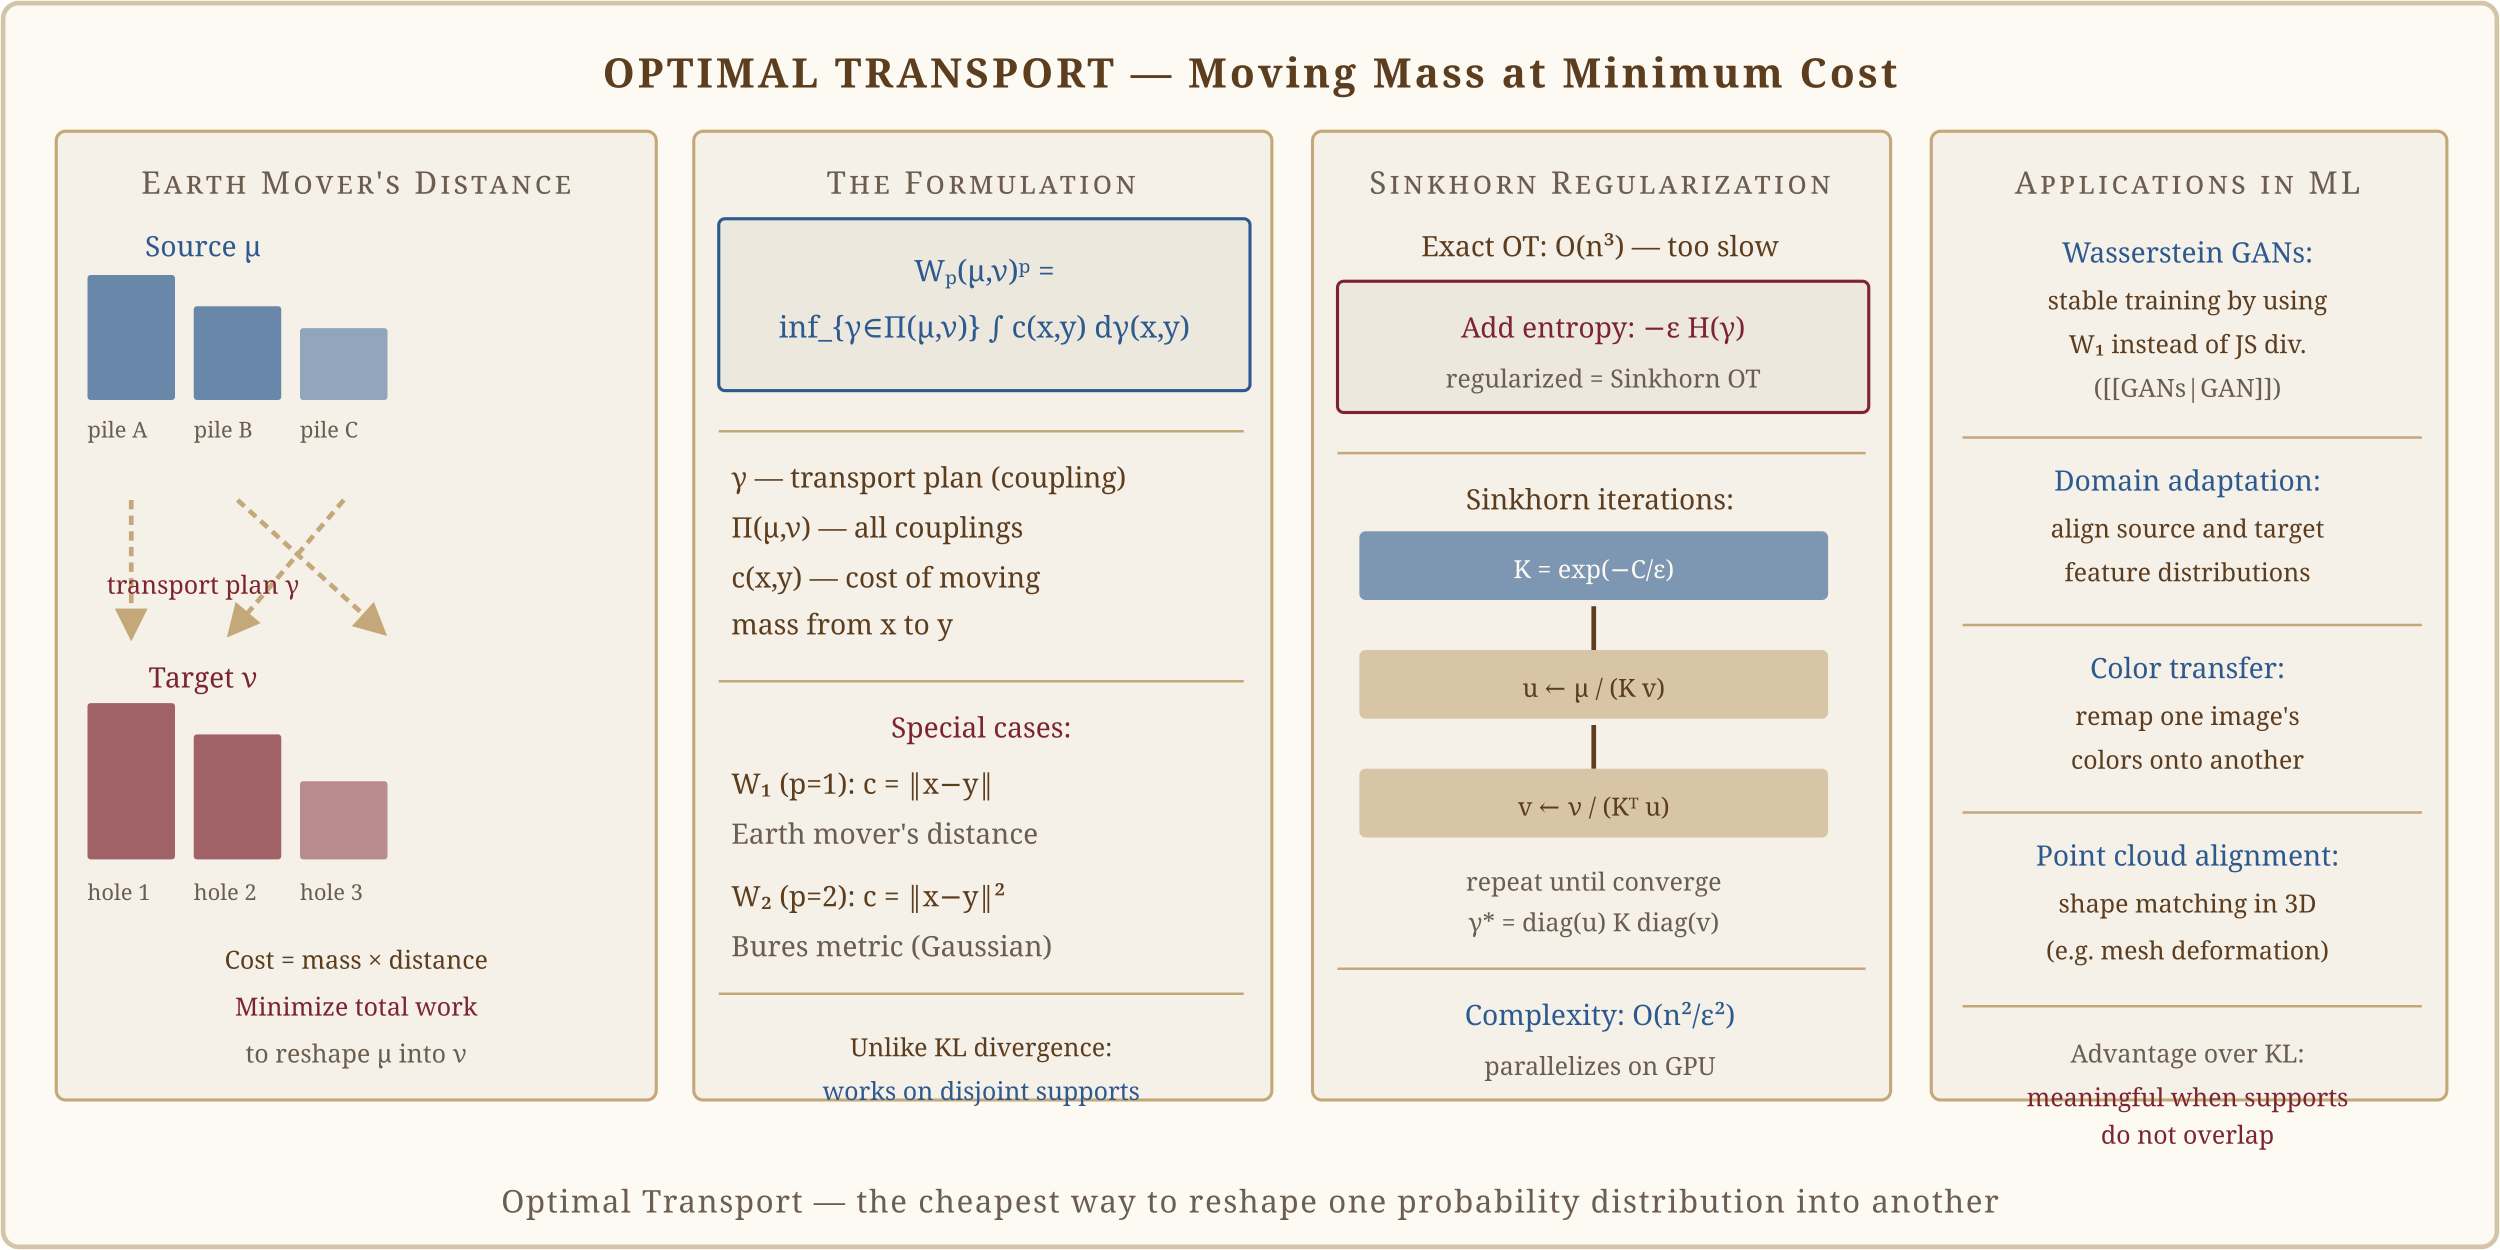
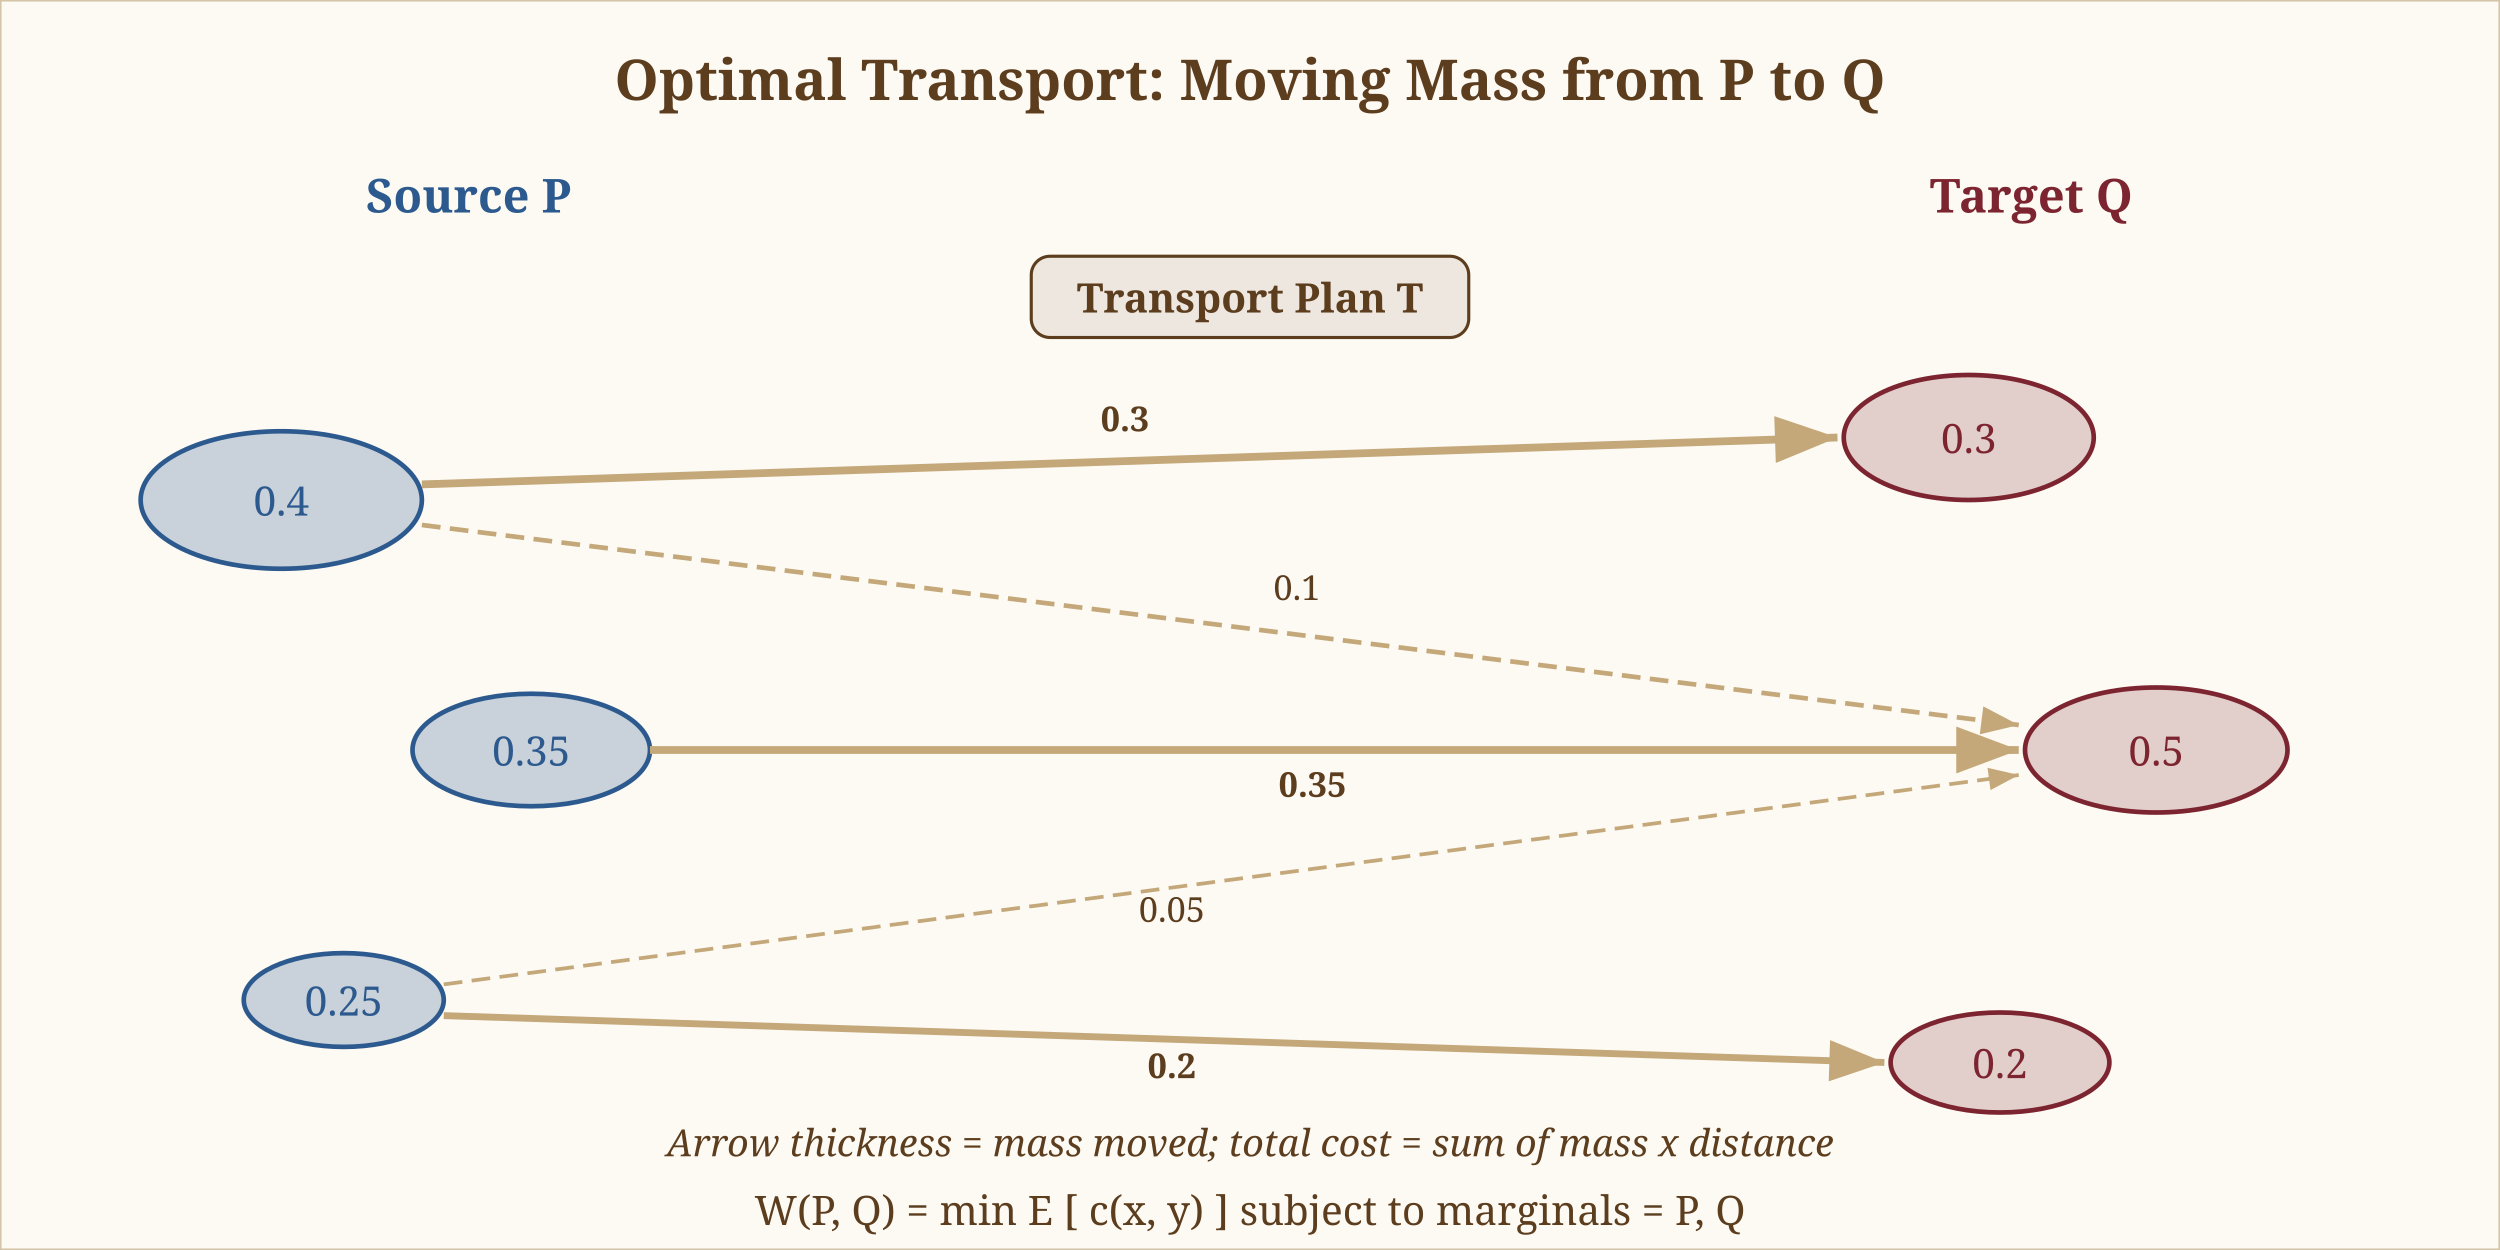
- <svg xmlns="http://www.w3.org/2000/svg" viewBox="0 0 800 400" style="font-family:Georgia,serif;">
-   <rect x="1" y="1" width="798" height="398" fill="#FDFAF4" stroke="#D4C5A9" stroke-width="1.5" rx="5" />
-   <text x="400" y="28" text-anchor="middle" font-size="13" font-weight="bold" fill="#5C3D1E" letter-spacing="1">OPTIMAL TRANSPORT — Moving Mass at Minimum Cost</text>
-   <rect x="18" y="42" width="192" height="310" fill="#F5F0E8" stroke="#C4A87A" stroke-width="1" rx="3" />
-   <text x="114" y="62" text-anchor="middle" font-size="10" letter-spacing="1" fill="#6B5D4F" font-variant="small-caps">Earth Mover's Distance</text>
-   <text x="65" y="82" text-anchor="middle" font-size="9" fill="#2D5A8E">Source μ</text>
-   <rect x="28" y="88" width="28" height="40" fill="#2D5A8E" opacity="0.7" rx="1" />
-   <rect x="62" y="98" width="28" height="30" fill="#2D5A8E" opacity="0.7" rx="1" />
-   <rect x="96" y="105" width="28" height="23" fill="#2D5A8E" opacity="0.5" rx="1" />
-   <text x="28" y="140" font-size="7" fill="#6B5D4F">pile A</text>
-   <text x="62" y="140" font-size="7" fill="#6B5D4F">pile B</text>
-   <text x="96" y="140" font-size="7" fill="#6B5D4F">pile C</text>
-   <line x1="42" y1="160" x2="42" y2="200" stroke="#C4A87A" stroke-width="1.5" stroke-dasharray="3,2" marker-end="url(#arr5)" />
-   <line x1="76" y1="160" x2="120" y2="200" stroke="#C4A87A" stroke-width="1.5" stroke-dasharray="3,2" marker-end="url(#arr6)" />
-   <line x1="110" y1="160" x2="76" y2="200" stroke="#C4A87A" stroke-width="1.5" stroke-dasharray="3,2" marker-end="url(#arr7)" />
+ <svg xmlns="http://www.w3.org/2000/svg" viewBox="0 0 800 400" font-family="Georgia,serif">
+   <rect width="800" height="400" fill="#FDFAF4" stroke="#D4C5A9" stroke-width="1" />
+   <text x="400" y="32" text-anchor="middle" fill="#5C3D1E" font-size="18" font-weight="bold">Optimal Transport: Moving Mass from P to Q</text>
  <defs>
-     <marker id="arr5" markerWidth="7" markerHeight="7" refX="3.5" refY="3.5" orient="auto">
-       <path d="M0,0 L7,3.5 L0,7 Z" fill="#C4A87A" />
-     </marker>
-     <marker id="arr6" markerWidth="7" markerHeight="7" refX="3.5" refY="3.5" orient="auto">
-       <path d="M0,0 L7,3.5 L0,7 Z" fill="#C4A87A" />
-     </marker>
-     <marker id="arr7" markerWidth="7" markerHeight="7" refX="3.5" refY="3.5" orient="auto">
-       <path d="M0,0 L7,3.5 L0,7 Z" fill="#C4A87A" />
+     <marker id="arrowhead" markerWidth="8" markerHeight="6" refX="8" refY="3" orient="auto">
+       <polygon points="0 0, 8 3, 0 6" fill="#C4A87A" />
    </marker>
  </defs>
-   <text x="65" y="190" text-anchor="middle" font-size="8" fill="#7C2530">transport plan γ</text>
-   <text x="65" y="220" text-anchor="middle" font-size="9" fill="#7C2530">Target ν</text>
-   <rect x="28" y="225" width="28" height="50" fill="#7C2530" opacity="0.7" rx="1" />
-   <rect x="62" y="235" width="28" height="40" fill="#7C2530" opacity="0.7" rx="1" />
-   <rect x="96" y="250" width="28" height="25" fill="#7C2530" opacity="0.5" rx="1" />
-   <text x="28" y="288" font-size="7" fill="#6B5D4F">hole 1</text>
-   <text x="62" y="288" font-size="7" fill="#6B5D4F">hole 2</text>
-   <text x="96" y="288" font-size="7" fill="#6B5D4F">hole 3</text>
-   <text x="114" y="310" text-anchor="middle" font-size="8" fill="#5C3D1E">Cost = mass × distance</text>
-   <text x="114" y="325" text-anchor="middle" font-size="8" fill="#7C2530">Minimize total work</text>
-   <text x="114" y="340" text-anchor="middle" font-size="8" fill="#6B5D4F">to reshape μ into ν</text>
-   <rect x="222" y="42" width="185" height="310" fill="#F5F0E8" stroke="#C4A87A" stroke-width="1" rx="3" />
-   <text x="314" y="62" text-anchor="middle" font-size="10" letter-spacing="1" fill="#6B5D4F" font-variant="small-caps">The Formulation</text>
-   <rect x="230" y="70" width="170" height="55" fill="#EDE8DE" stroke="#2D5A8E" stroke-width="1" rx="2" />
-   <text x="315" y="90" text-anchor="middle" font-size="9.5" fill="#2D5A8E">Wₚ(μ,ν)ᵖ = </text>
-   <text x="315" y="108" text-anchor="middle" font-size="9.5" fill="#2D5A8E">inf_{γ∈Π(μ,ν)} ∫ c(x,y) dγ(x,y)</text>
-   <line x1="230" y1="138" x2="398" y2="138" stroke="#C4A87A" stroke-width="0.8" />
-   <text x="234" y="156" font-size="9" fill="#5C3D1E">γ — transport plan (coupling)</text>
-   <text x="234" y="172" font-size="9" fill="#5C3D1E">Π(μ,ν) — all couplings</text>
-   <text x="234" y="188" font-size="9" fill="#5C3D1E">c(x,y) — cost of moving</text>
-   <text x="234" y="203" font-size="9" fill="#5C3D1E">   mass from x to y</text>
-   <line x1="230" y1="218" x2="398" y2="218" stroke="#C4A87A" stroke-width="0.8" />
-   <text x="314" y="236" text-anchor="middle" font-size="9" fill="#7C2530">Special cases:</text>
-   <text x="234" y="254" font-size="9" fill="#5C3D1E">W₁ (p=1): c = ‖x−y‖</text>
-   <text x="234" y="270" font-size="9" fill="#6B5D4F">Earth mover's distance</text>
-   <text x="234" y="290" font-size="9" fill="#5C3D1E">W₂ (p=2): c = ‖x−y‖²</text>
-   <text x="234" y="306" font-size="9" fill="#6B5D4F">Bures metric (Gaussian)</text>
-   <line x1="230" y1="318" x2="398" y2="318" stroke="#C4A87A" stroke-width="0.8" />
-   <text x="314" y="338" text-anchor="middle" font-size="8" fill="#5C3D1E">Unlike KL divergence:</text>
-   <text x="314" y="352" text-anchor="middle" font-size="8" fill="#2D5A8E">works on disjoint supports</text>
-   <rect x="420" y="42" width="185" height="310" fill="#F5F0E8" stroke="#C4A87A" stroke-width="1" rx="3" />
-   <text x="512" y="62" text-anchor="middle" font-size="10" letter-spacing="1" fill="#6B5D4F" font-variant="small-caps">Sinkhorn Regularization</text>
-   <text x="512" y="82" text-anchor="middle" font-size="9" fill="#5C3D1E">Exact OT: O(n³) — too slow</text>
-   <rect x="428" y="90" width="170" height="42" fill="#EDE8DE" stroke="#7C2530" stroke-width="1" rx="2" />
-   <text x="513" y="108" text-anchor="middle" font-size="9" fill="#7C2530">Add entropy: −ε H(γ)</text>
-   <text x="513" y="124" text-anchor="middle" font-size="8" fill="#6B5D4F">regularized = Sinkhorn OT</text>
-   <line x1="428" y1="145" x2="597" y2="145" stroke="#C4A87A" stroke-width="0.8" />
-   <text x="512" y="163" text-anchor="middle" font-size="9" fill="#5C3D1E">Sinkhorn iterations:</text>
-   <rect x="435" y="170" width="150" height="22" fill="#2D5A8E" opacity="0.6" rx="2" />
-   <text x="510" y="185" text-anchor="middle" font-size="8" fill="#FDFAF4">K = exp(−C/ε)</text>
-   <line x1="510" y1="194" x2="510" y2="208" stroke="#5C3D1E" stroke-width="1.5" />
-   <rect x="435" y="208" width="150" height="22" fill="#C4A87A" opacity="0.6" rx="2" />
-   <text x="510" y="223" text-anchor="middle" font-size="8" fill="#5C3D1E">u ← μ / (K v)</text>
-   <line x1="510" y1="232" x2="510" y2="246" stroke="#5C3D1E" stroke-width="1.5" />
-   <rect x="435" y="246" width="150" height="22" fill="#C4A87A" opacity="0.6" rx="2" />
-   <text x="510" y="261" text-anchor="middle" font-size="8" fill="#5C3D1E">v ← ν / (Kᵀ u)</text>
-   <line x1="510" y1="270" x2="510" y2="270" stroke="#5C3D1E" stroke-width="1.5" />
-   <text x="510" y="285" text-anchor="middle" font-size="8" fill="#6B5D4F">repeat until converge</text>
-   <text x="510" y="298" text-anchor="middle" font-size="8" fill="#6B5D4F">γ* = diag(u) K diag(v)</text>
-   <line x1="428" y1="310" x2="597" y2="310" stroke="#C4A87A" stroke-width="0.8" />
-   <text x="512" y="328" text-anchor="middle" font-size="9" fill="#2D5A8E">Complexity: O(n²/ε²)</text>
-   <text x="512" y="344" text-anchor="middle" font-size="8" fill="#6B5D4F">parallelizes on GPU</text>
-   <rect x="618" y="42" width="165" height="310" fill="#F5F0E8" stroke="#C4A87A" stroke-width="1" rx="3" />
-   <text x="700" y="62" text-anchor="middle" font-size="10" letter-spacing="1" fill="#6B5D4F" font-variant="small-caps">Applications in ML</text>
-   <text x="700" y="84" text-anchor="middle" font-size="9" fill="#2D5A8E">Wasserstein GANs:</text>
-   <text x="700" y="99" text-anchor="middle" font-size="8" fill="#5C3D1E">stable training by using</text>
-   <text x="700" y="113" text-anchor="middle" font-size="8" fill="#5C3D1E">W₁ instead of JS div.</text>
-   <text x="700" y="127" text-anchor="middle" font-size="8" fill="#6B5D4F">([[GANs|GAN]])</text>
-   <line x1="628" y1="140" x2="775" y2="140" stroke="#C4A87A" stroke-width="0.8" />
-   <text x="700" y="157" text-anchor="middle" font-size="9" fill="#2D5A8E">Domain adaptation:</text>
-   <text x="700" y="172" text-anchor="middle" font-size="8" fill="#5C3D1E">align source and target</text>
-   <text x="700" y="186" text-anchor="middle" font-size="8" fill="#5C3D1E">feature distributions</text>
-   <line x1="628" y1="200" x2="775" y2="200" stroke="#C4A87A" stroke-width="0.8" />
-   <text x="700" y="217" text-anchor="middle" font-size="9" fill="#2D5A8E">Color transfer:</text>
-   <text x="700" y="232" text-anchor="middle" font-size="8" fill="#5C3D1E">remap one image's</text>
-   <text x="700" y="246" text-anchor="middle" font-size="8" fill="#5C3D1E">colors onto another</text>
-   <line x1="628" y1="260" x2="775" y2="260" stroke="#C4A87A" stroke-width="0.8" />
-   <text x="700" y="277" text-anchor="middle" font-size="9" fill="#2D5A8E">Point cloud alignment:</text>
-   <text x="700" y="292" text-anchor="middle" font-size="8" fill="#5C3D1E">shape matching in 3D</text>
-   <text x="700" y="307" text-anchor="middle" font-size="8" fill="#5C3D1E">(e.g. mesh deformation)</text>
-   <line x1="628" y1="322" x2="775" y2="322" stroke="#C4A87A" stroke-width="0.8" />
-   <text x="700" y="340" text-anchor="middle" font-size="8" fill="#6B5D4F">Advantage over KL:</text>
-   <text x="700" y="354" text-anchor="middle" font-size="8" fill="#7C2530">meaningful when supports</text>
-   <text x="700" y="366" text-anchor="middle" font-size="8" fill="#7C2530">do not overlap</text>
-   <text x="400" y="388" text-anchor="middle" font-size="10" fill="#6B5D4F" letter-spacing="0.5">Optimal Transport — the cheapest way to reshape one probability distribution into another</text>
+   <text x="150" y="68" text-anchor="middle" fill="#2D5A8E" font-size="15" font-weight="bold">Source P</text>
+   <ellipse cx="90" cy="160" rx="45" ry="22" fill="#2D5A8E" fill-opacity="0.25" stroke="#2D5A8E" stroke-width="1.5" />
+   <text x="90" y="165" text-anchor="middle" fill="#2D5A8E" font-size="13">0.4</text>
+   <ellipse cx="170" cy="240" rx="38" ry="18" fill="#2D5A8E" fill-opacity="0.25" stroke="#2D5A8E" stroke-width="1.5" />
+   <text x="170" y="245" text-anchor="middle" fill="#2D5A8E" font-size="13">0.35</text>
+   <ellipse cx="110" cy="320" rx="32" ry="15" fill="#2D5A8E" fill-opacity="0.25" stroke="#2D5A8E" stroke-width="1.5" />
+   <text x="110" y="325" text-anchor="middle" fill="#2D5A8E" font-size="13">0.25</text>
+   <text x="650" y="68" text-anchor="middle" fill="#7C2530" font-size="15" font-weight="bold">Target Q</text>
+   <ellipse cx="630" cy="140" rx="40" ry="20" fill="#7C2530" fill-opacity="0.2" stroke="#7C2530" stroke-width="1.5" />
+   <text x="630" y="145" text-anchor="middle" fill="#7C2530" font-size="13">0.3</text>
+   <ellipse cx="690" cy="240" rx="42" ry="20" fill="#7C2530" fill-opacity="0.2" stroke="#7C2530" stroke-width="1.5" />
+   <text x="690" y="245" text-anchor="middle" fill="#7C2530" font-size="13">0.5</text>
+   <ellipse cx="640" cy="340" rx="35" ry="16" fill="#7C2530" fill-opacity="0.2" stroke="#7C2530" stroke-width="1.5" />
+   <text x="640" y="345" text-anchor="middle" fill="#7C2530" font-size="13">0.2</text>
+   <line x1="135" y1="155" x2="588" y2="140" stroke="#C4A87A" stroke-width="2.5" marker-end="url(#arrowhead)" />
+   <text x="360" y="138" text-anchor="middle" fill="#5C3D1E" font-size="11" font-weight="bold">0.3</text>
+   <line x1="135" y1="168" x2="646" y2="232" stroke="#C4A87A" stroke-width="1.5" stroke-dasharray="6,3" marker-end="url(#arrowhead)" />
+   <text x="415" y="192" text-anchor="middle" fill="#5C3D1E" font-size="11">0.1</text>
+   <line x1="208" y1="240" x2="646" y2="240" stroke="#C4A87A" stroke-width="2.5" marker-end="url(#arrowhead)" />
+   <text x="420" y="255" text-anchor="middle" fill="#5C3D1E" font-size="11" font-weight="bold">0.35</text>
+   <line x1="142" y1="315" x2="646" y2="248" stroke="#C4A87A" stroke-width="1.2" stroke-dasharray="6,3" marker-end="url(#arrowhead)" />
+   <text x="375" y="295" text-anchor="middle" fill="#5C3D1E" font-size="11">0.05</text>
+   <line x1="142" y1="325" x2="603" y2="340" stroke="#C4A87A" stroke-width="2.2" marker-end="url(#arrowhead)" />
+   <text x="375" y="345" text-anchor="middle" fill="#5C3D1E" font-size="11" font-weight="bold">0.2</text>
+   <rect x="330" y="82" width="140" height="26" rx="6" fill="#5C3D1E" fill-opacity="0.1" stroke="#5C3D1E" stroke-width="1" />
+   <text x="400" y="100" text-anchor="middle" fill="#5C3D1E" font-size="13" font-weight="bold">Transport Plan T</text>
+   <text x="400" y="370" text-anchor="middle" fill="#5C3D1E" font-size="12" font-style="italic">Arrow thickness = mass moved; total cost = sum of mass x distance</text>
+   <text x="400" y="392" text-anchor="middle" fill="#5C3D1E" font-size="13">W(P, Q) = min  E  [ c(x, y) ]     subject to marginals = P, Q</text>
</svg>
